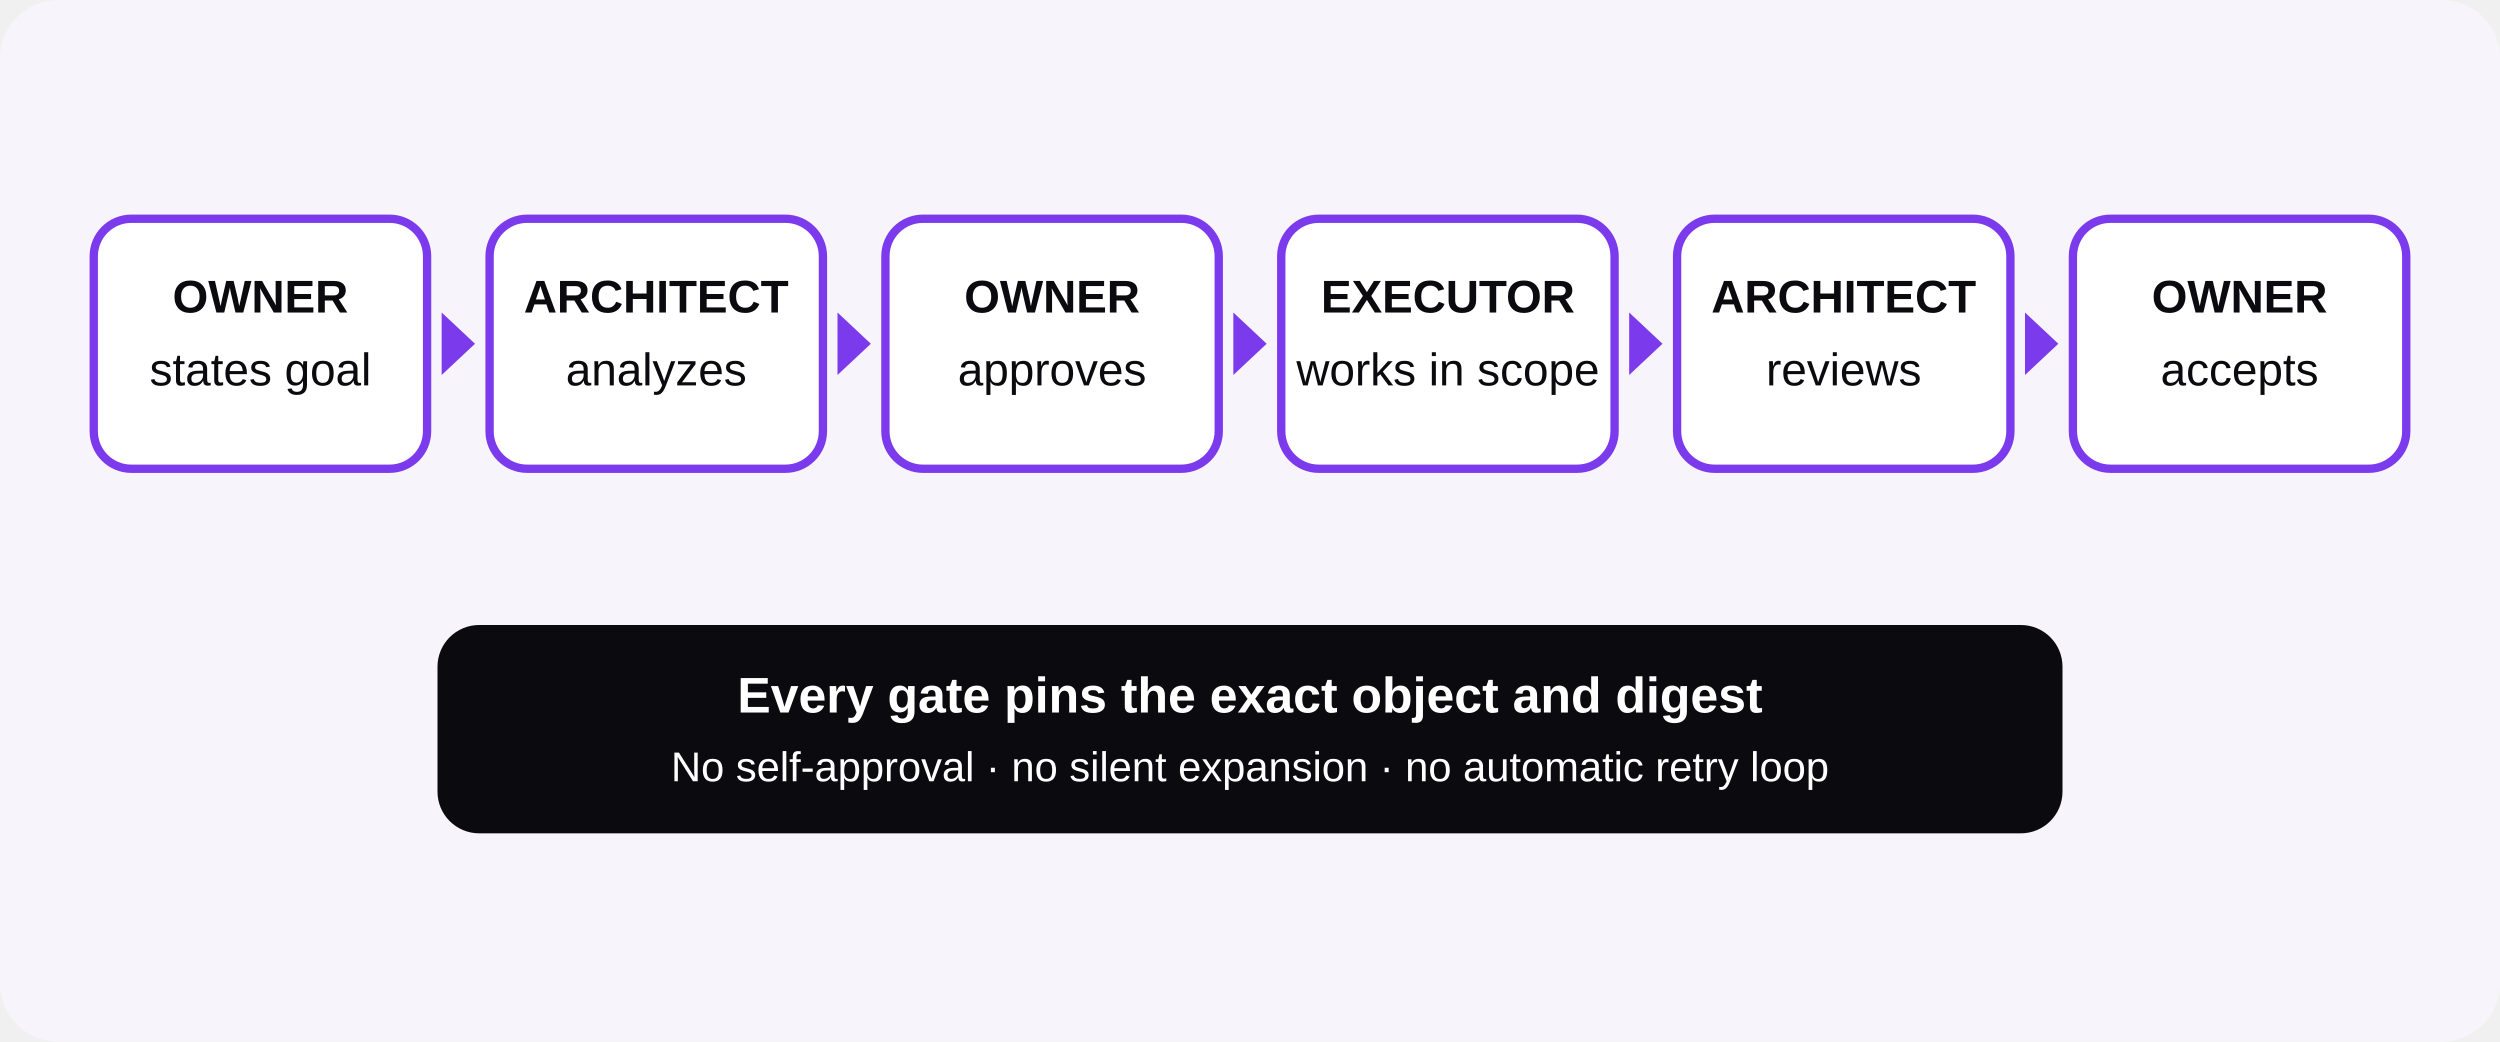
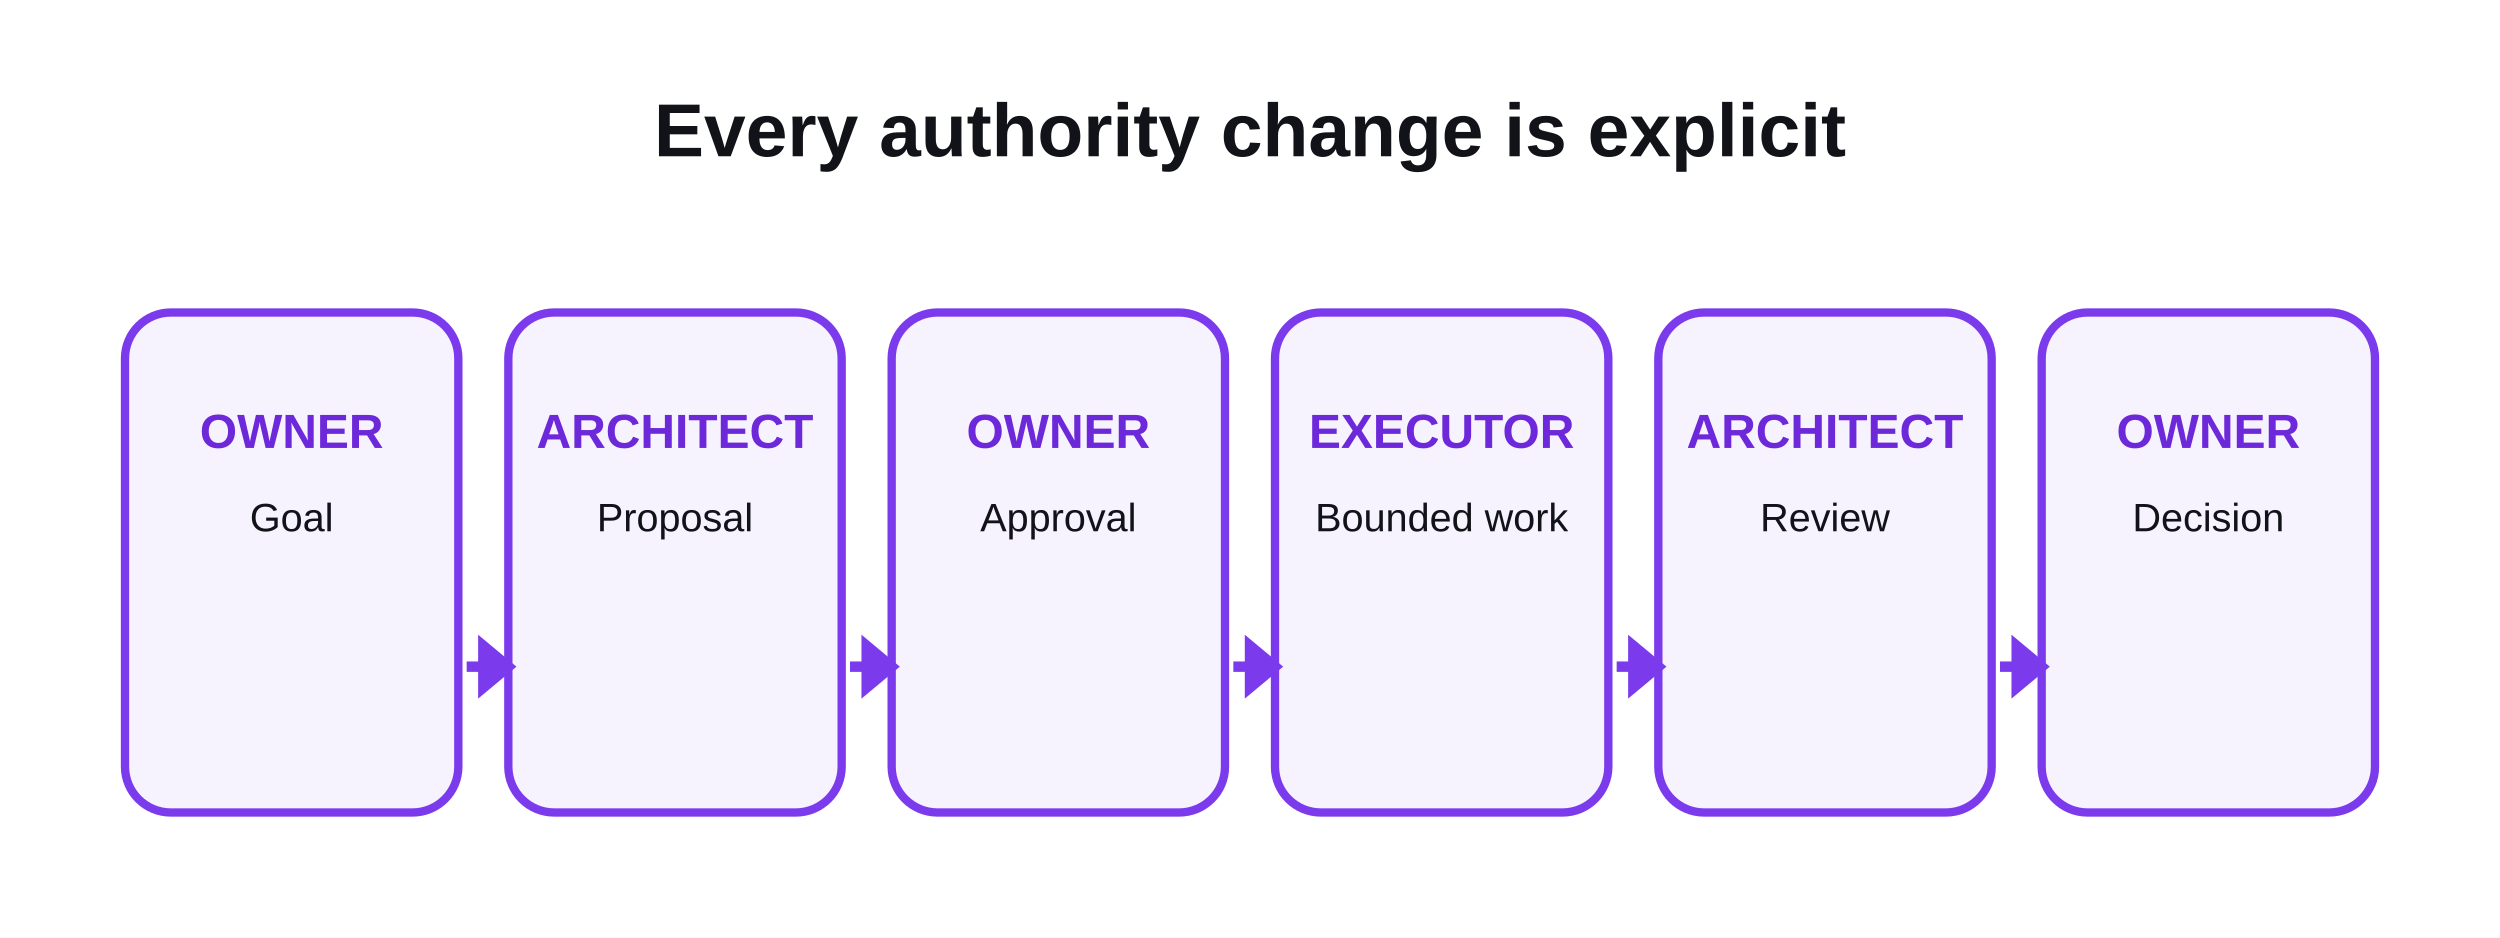
- <svg xmlns="http://www.w3.org/2000/svg" width="1200" height="500" viewBox="0 0 1200 500" role="img" aria-labelledby="title desc">
-   <rect width="1200" height="500" rx="28" fill="#F7F5FB" />
-   <g font-family="Segoe UI, Arial, sans-serif" text-anchor="middle">
-     <g fill="#FFFFFF" stroke="#7C3AED" stroke-width="4">
-       <rect x="45" y="105" width="160" height="120" rx="18" />
-       <rect x="235" y="105" width="160" height="120" rx="18" />
-       <rect x="425" y="105" width="160" height="120" rx="18" />
-       <rect x="615" y="105" width="160" height="120" rx="18" />
-       <rect x="805" y="105" width="160" height="120" rx="18" />
-       <rect x="995" y="105" width="160" height="120" rx="18" />
-     </g>
-     <g fill="#0B0B0F" font-size="22">
-       <text x="125" y="150" font-weight="700">OWNER</text>
-       <text x="125" y="185">states goal</text>
-       <text x="315" y="150" font-weight="700">ARCHITECT</text>
-       <text x="315" y="185">analyzes</text>
-       <text x="505" y="150" font-weight="700">OWNER</text>
-       <text x="505" y="185">approves</text>
-       <text x="695" y="150" font-weight="700">EXECUTOR</text>
-       <text x="695" y="185">works in scope</text>
-       <text x="885" y="150" font-weight="700">ARCHITECT</text>
-       <text x="885" y="185">reviews</text>
-       <text x="1075" y="150" font-weight="700">OWNER</text>
-       <text x="1075" y="185">accepts</text>
-     </g>
+ <svg xmlns="http://www.w3.org/2000/svg" width="1200" height="450" viewBox="0 0 1200 450" role="img" aria-labelledby="title desc">
+   <rect width="1200" height="450" fill="#FFFFFF" />
+   <text x="600" y="75" text-anchor="middle" font-family="Arial, Helvetica, sans-serif" font-size="36" font-weight="700" fill="#111318">Every authority change is explicit</text>
+   <g font-family="Arial, Helvetica, sans-serif">
+     <rect x="60" y="150" width="160" height="240" rx="22" fill="#F6F3FF" stroke="#7C3AED" stroke-width="4" />
+     <rect x="244" y="150" width="160" height="240" rx="22" fill="#F6F3FF" stroke="#7C3AED" stroke-width="4" />
+     <rect x="428" y="150" width="160" height="240" rx="22" fill="#F6F3FF" stroke="#7C3AED" stroke-width="4" />
+     <rect x="612" y="150" width="160" height="240" rx="22" fill="#F6F3FF" stroke="#7C3AED" stroke-width="4" />
+     <rect x="796" y="150" width="160" height="240" rx="22" fill="#F6F3FF" stroke="#7C3AED" stroke-width="4" />
+     <rect x="980" y="150" width="160" height="240" rx="22" fill="#F6F3FF" stroke="#7C3AED" stroke-width="4" />
+     <text x="140" y="215" text-anchor="middle" font-size="23" font-weight="700" fill="#6D28D9">OWNER</text>
+     <text x="140" y="255" text-anchor="middle" font-size="19" fill="#111318">Goal</text>
+     <text x="324" y="215" text-anchor="middle" font-size="23" font-weight="700" fill="#6D28D9">ARCHITECT</text>
+     <text x="324" y="255" text-anchor="middle" font-size="19" fill="#111318">Proposal</text>
+     <text x="508" y="215" text-anchor="middle" font-size="23" font-weight="700" fill="#6D28D9">OWNER</text>
+     <text x="508" y="255" text-anchor="middle" font-size="19" fill="#111318">Approval</text>
+     <text x="692" y="215" text-anchor="middle" font-size="23" font-weight="700" fill="#6D28D9">EXECUTOR</text>
+     <text x="692" y="255" text-anchor="middle" font-size="19" fill="#111318">Bounded work</text>
+     <text x="876" y="215" text-anchor="middle" font-size="23" font-weight="700" fill="#6D28D9">ARCHITECT</text>
+     <text x="876" y="255" text-anchor="middle" font-size="19" fill="#111318">Review</text>
+     <text x="1060" y="215" text-anchor="middle" font-size="23" font-weight="700" fill="#6D28D9">OWNER</text>
+     <text x="1060" y="255" text-anchor="middle" font-size="19" fill="#111318">Decision</text>
  </g>
-   <g fill="#7C3AED">
-     <polygon points="212,150 228,165 212,180" />
-     <polygon points="402,150 418,165 402,180" />
-     <polygon points="592,150 608,165 592,180" />
-     <polygon points="782,150 798,165 782,180" />
-     <polygon points="972,150 988,165 972,180" />
+   <g stroke="#7C3AED" stroke-width="5" fill="#7C3AED">
+     <line x1="224" y1="320" x2="232" y2="320" />
+     <polygon points="232,310 244,320 232,330" />
+     <line x1="408" y1="320" x2="416" y2="320" />
+     <polygon points="416,310 428,320 416,330" />
+     <line x1="592" y1="320" x2="600" y2="320" />
+     <polygon points="600,310 612,320 600,330" />
+     <line x1="776" y1="320" x2="784" y2="320" />
+     <polygon points="784,310 796,320 784,330" />
+     <line x1="960" y1="320" x2="968" y2="320" />
+     <polygon points="968,310 980,320 968,330" />
  </g>
-   <rect x="210" y="300" width="780" height="100" rx="20" fill="#0B0B0F" />
-   <text x="600" y="342" text-anchor="middle" font-family="Segoe UI, Arial, sans-serif" font-size="24" font-weight="700" fill="#FFFFFF">Every gate pins the exact object and digest</text>
-   <text x="600" y="375" text-anchor="middle" font-family="Segoe UI, Arial, sans-serif" font-size="20" fill="#FFFFFF">No self-approval · no silent expansion · no automatic retry loop</text>
</svg>
